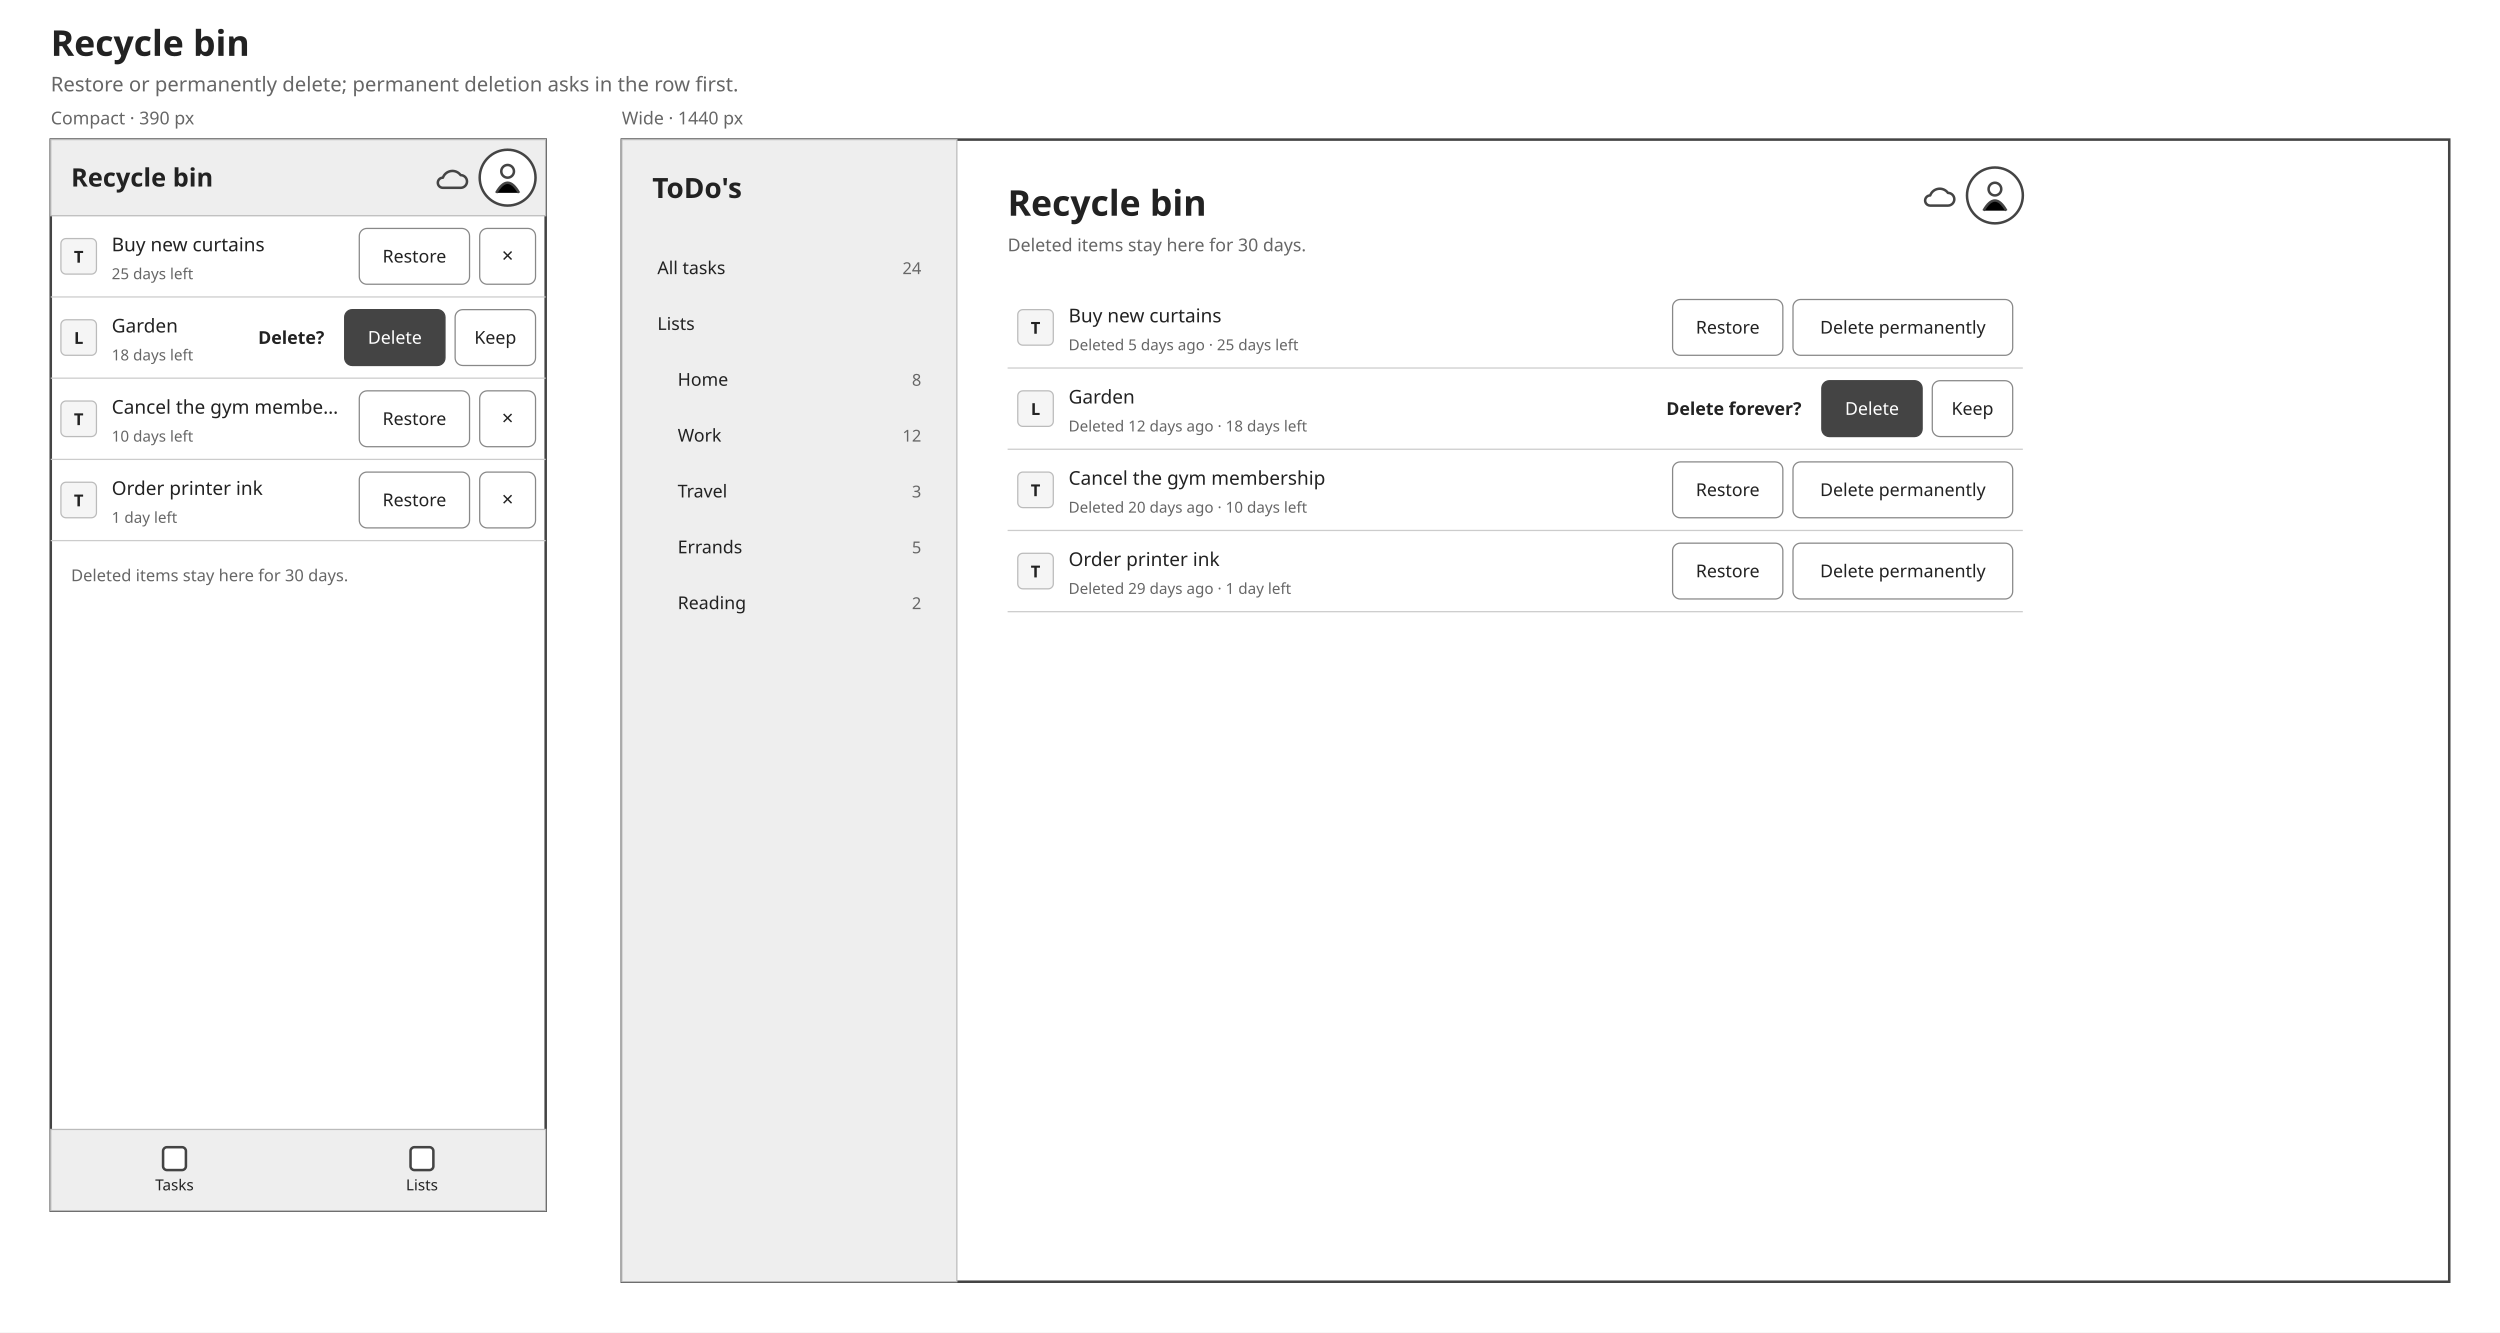
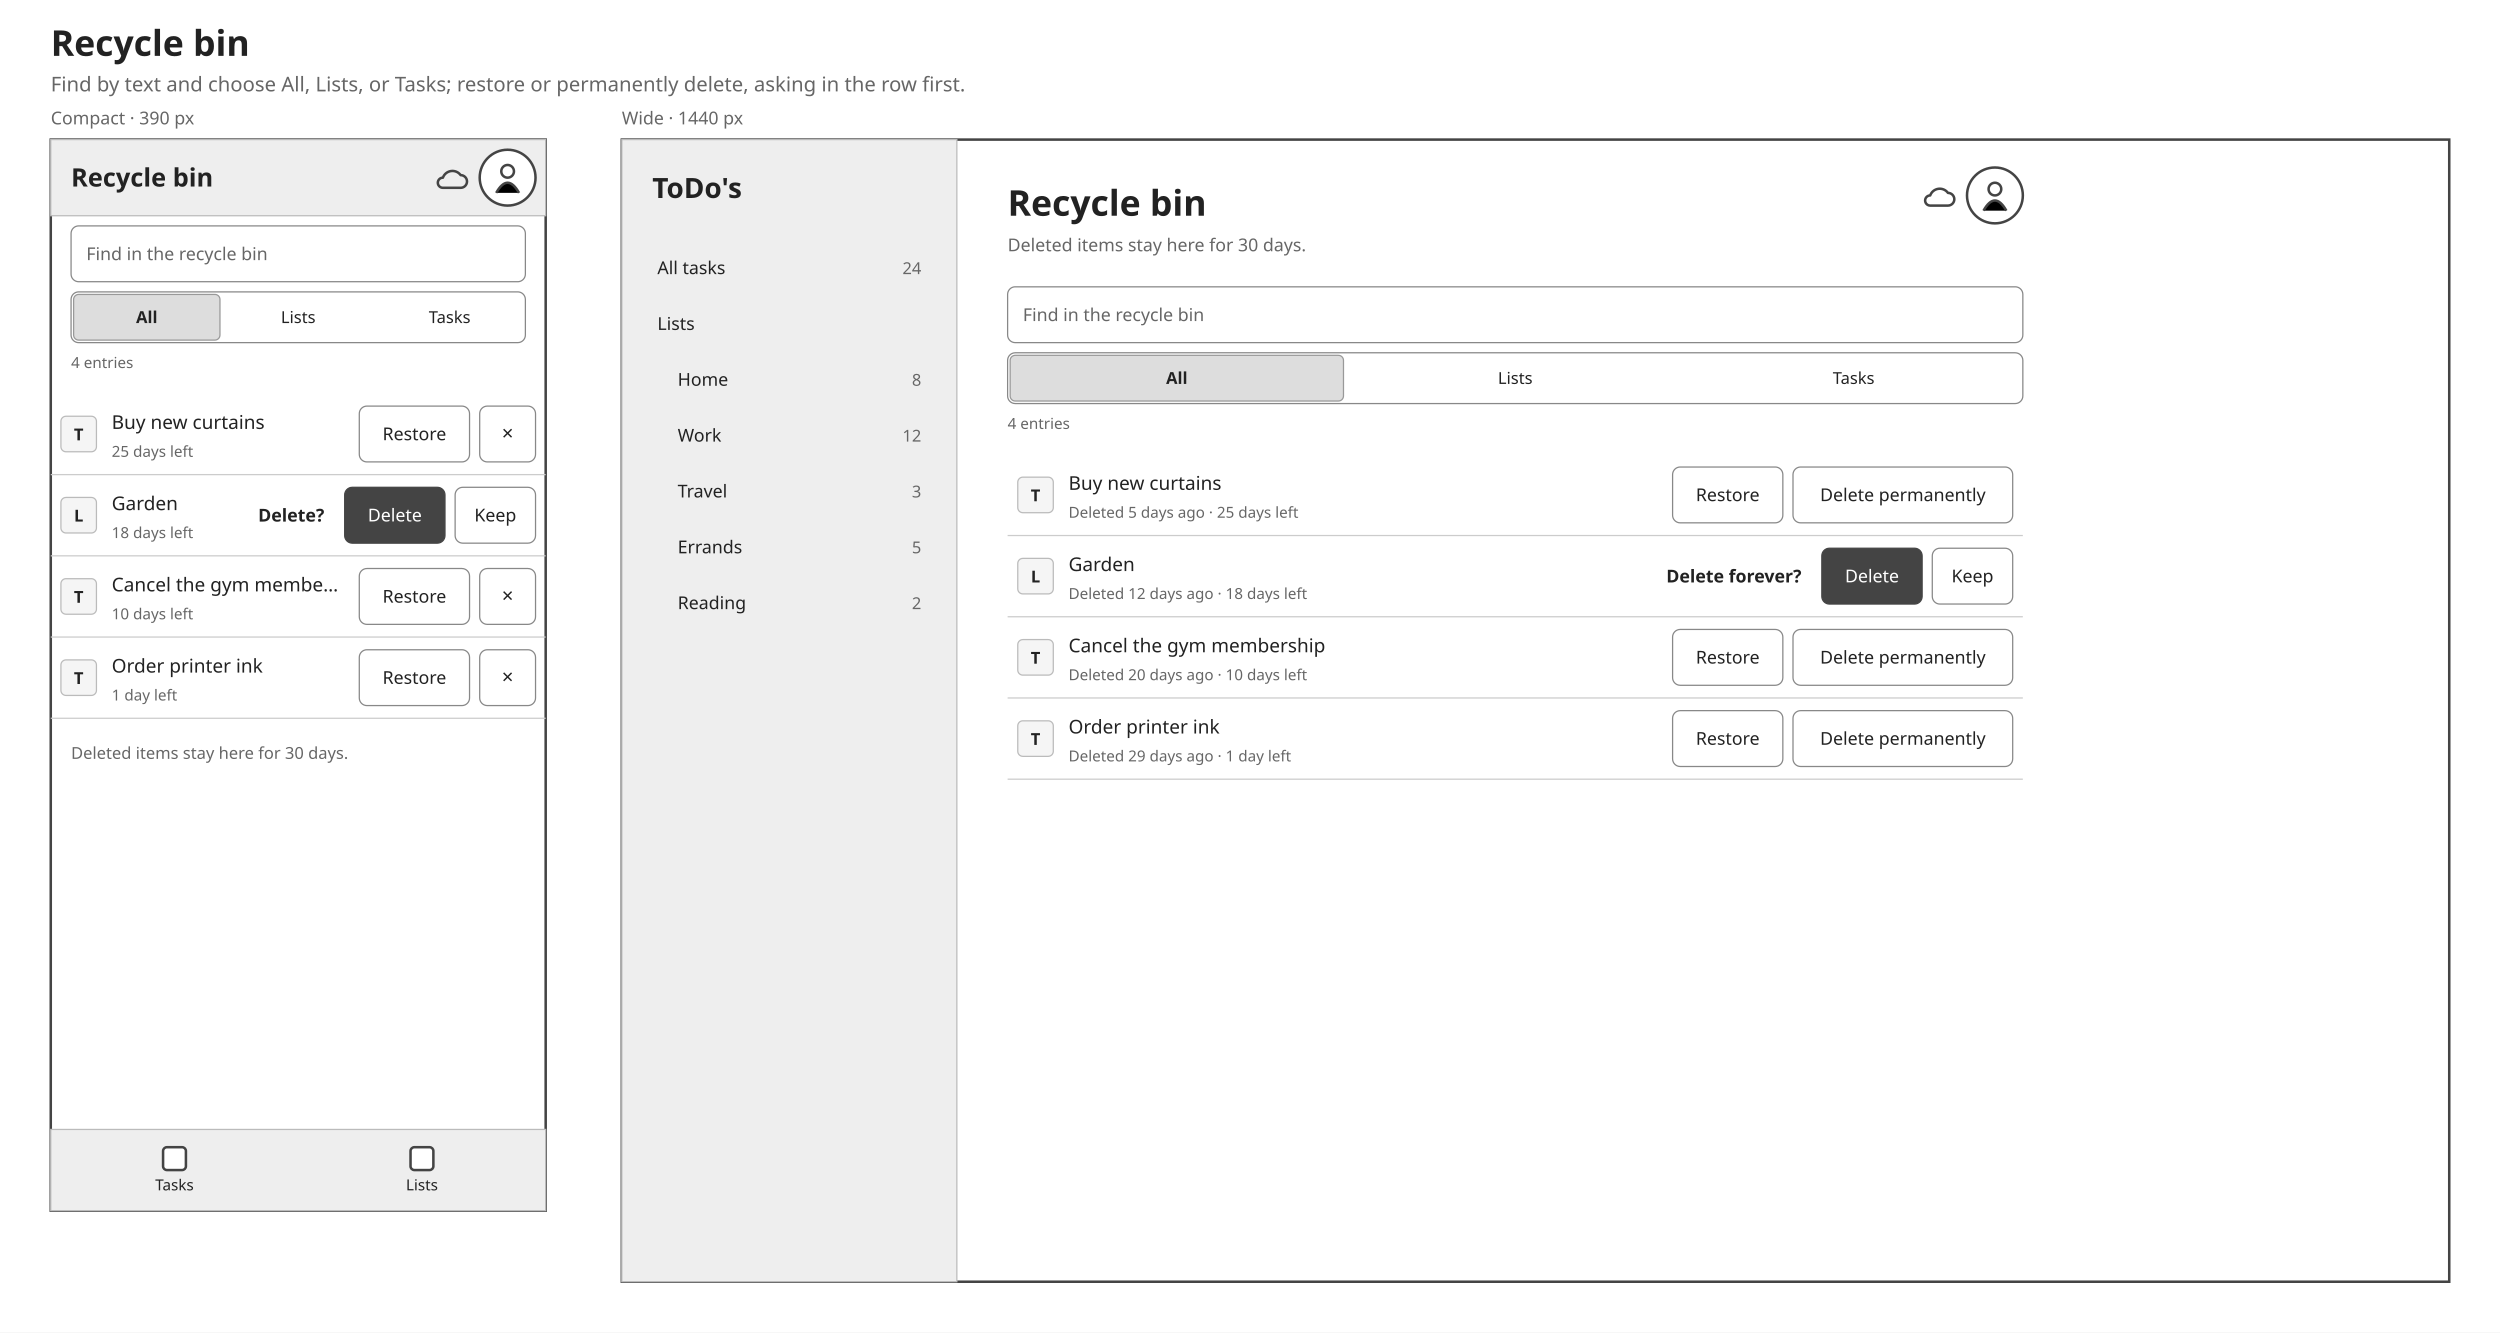
<svg xmlns="http://www.w3.org/2000/svg" width="1970" height="1050" viewBox="0 0 1970 1050">
  <style>
text { font-family: sans-serif; fill: #222222; }
.muted { fill: #666666; }
.on-primary { fill: #ffffff; }
.bold { font-weight: bold; }
rect.frame { fill: #ffffff; stroke: #444444; stroke-width: 2; }
.bar { fill: #eeeeee; stroke: #bbbbbb; }
.box { fill: #f5f5f5; stroke: #bbbbbb; }
.control { fill: #ffffff; stroke: #888888; }
.disabled { fill: #f5f5f5; stroke: #cccccc; }
.primary { fill: #444444; stroke: #444444; }
.selected { fill: #dddddd; stroke: #999999; }
.chip { fill: #eeeeee; stroke: #cccccc; }
.signal { fill: #ffffff; stroke: #222222; stroke-width: 2; }
.scrim { fill: #888888; fill-opacity: 0.5; }
.rule { stroke: #cccccc; }
.drop { stroke: #222222; stroke-width: 3; }
.icon { fill: #ffffff; stroke: #444444; stroke-width: 2; }
.icon-fill { fill: #444444; stroke: #444444; stroke-width: 2; }
.icon-mark { fill: none; stroke: #ffffff; stroke-width: 2; }
.icon-line { stroke: #444444; stroke-width: 2; }
.icon-line-open { fill: none; stroke: #444444; stroke-width: 2; stroke-linecap: round; stroke-linejoin: round; }
  </style>
  <rect x="0" y="0" width="1970" height="1050" fill="#ffffff" />
  <text x="40" y="44" font-size="28" class="bold">Recycle bin</text>
-   <text x="40" y="72" font-size="16" class="muted">Restore or permanently delete; permanent deletion asks in the row first.</text>
+   <text x="40" y="72" font-size="16" class="muted">Find by text and choose All, Lists, or Tasks; restore or permanently delete, asking in the row first.</text>
  <text x="40" y="98" font-size="14" class="muted">Compact · 390 px</text>
  <text x="490" y="98" font-size="14" class="muted">Wide · 1440 px</text>
  <g class="frame" data-width="390" data-height="844" transform="translate(40 110)">
    <rect x="0" y="0" width="390" height="844" rx="0" class="frame" />
    <rect x="0" y="0" width="390" height="60" rx="0" class="bar" />
    <circle cx="360" cy="30" r="22" class="icon" />
    <circle cx="360" cy="25" r="5" class="icon" />
    <path d="M 351 42 Q 360 26 369 42" class="icon-line" />
    <path d="M 309 38 H 323 A 5 5 0 0 0 323 28 A 8 8 0 0 0 309 30 A 4 4 0 0 0 309 38 Z" class="icon-line-open" />
    <text x="16" y="37" font-size="20" class="bold">Recycle bin</text>
-     <line x1="0" y1="124" x2="390" y2="124" class="rule" />
-     <rect x="8" y="78" width="28" height="28" rx="4" class="box" />
-     <text x="22" y="97" font-size="13" class="bold" text-anchor="middle">T</text>
-     <rect x="338" y="70" width="44" height="44" rx="6" class="control" />
-     <text x="360" y="97" font-size="16" text-anchor="middle">×</text>
-     <rect x="243.12" y="70" width="86.88" height="44" rx="6" class="control" />
-     <text x="286.56" y="96.9" font-size="14" text-anchor="middle">Restore</text>
-     <text x="48" y="88" font-size="15">Buy new curtains</text>
-     <text x="48" y="110" font-size="12" class="muted">25 days left</text>
-     <line x1="0" y1="188" x2="390" y2="188" class="rule" />
-     <rect x="8" y="142" width="28" height="28" rx="4" class="box" />
-     <text x="22" y="161" font-size="13" class="bold" text-anchor="middle">L</text>
-     <rect x="318.64" y="134" width="63.36" height="44" rx="6" class="control" />
-     <text x="350.32" y="160.9" font-size="14" text-anchor="middle">Keep</text>
-     <rect x="231.6" y="134" width="79.04" height="44" rx="6" class="primary" />
-     <text x="271.12" y="160.9" font-size="14" class="on-primary" text-anchor="middle">Delete</text>
-     <text x="215.6" y="161" font-size="14" class="bold" text-anchor="end">Delete?</text>
-     <text x="48" y="152" font-size="15">Garden</text>
-     <text x="48" y="174" font-size="12" class="muted">18 days left</text>
-     <line x1="0" y1="252" x2="390" y2="252" class="rule" />
-     <rect x="8" y="206" width="28" height="28" rx="4" class="box" />
-     <text x="22" y="225" font-size="13" class="bold" text-anchor="middle">T</text>
-     <rect x="338" y="198" width="44" height="44" rx="6" class="control" />
-     <text x="360" y="225" font-size="16" text-anchor="middle">×</text>
-     <rect x="243.12" y="198" width="86.88" height="44" rx="6" class="control" />
-     <text x="286.56" y="224.9" font-size="14" text-anchor="middle">Restore</text>
-     <text x="48" y="216" font-size="15">Cancel the gym membe…</text>
-     <text x="48" y="238" font-size="12" class="muted">10 days left</text>
-     <line x1="0" y1="316" x2="390" y2="316" class="rule" />
-     <rect x="8" y="270" width="28" height="28" rx="4" class="box" />
-     <text x="22" y="289" font-size="13" class="bold" text-anchor="middle">T</text>
-     <rect x="338" y="262" width="44" height="44" rx="6" class="control" />
-     <text x="360" y="289" font-size="16" text-anchor="middle">×</text>
-     <rect x="243.12" y="262" width="86.88" height="44" rx="6" class="control" />
-     <text x="286.56" y="288.9" font-size="14" text-anchor="middle">Restore</text>
-     <text x="48" y="280" font-size="15">Order printer ink</text>
-     <text x="48" y="302" font-size="12" class="muted">1 day left</text>
-     <text x="16" y="348" font-size="13" class="muted">Deleted items stay here for 30 days.</text>
+     <rect x="16" y="68" width="358" height="44" rx="6" class="control" />
+     <text x="28" y="95" font-size="14" class="muted">Find in the recycle bin</text>
+     <rect x="16" y="120" width="358" height="40" rx="6" class="control" />
+     <rect x="18" y="122" width="115.333" height="36" rx="4" class="selected" />
+     <text x="75.667" y="144.55" font-size="13" class="bold" text-anchor="middle">All</text>
+     <text x="195" y="144.55" font-size="13" text-anchor="middle">Lists</text>
+     <text x="314.333" y="144.55" font-size="13" text-anchor="middle">Tasks</text>
+     <text x="16" y="180" font-size="12" class="muted">4 entries</text>
+     <line x1="0" y1="264" x2="390" y2="264" class="rule" />
+     <rect x="8" y="218" width="28" height="28" rx="4" class="box" />
+     <text x="22" y="237" font-size="13" class="bold" text-anchor="middle">T</text>
+     <rect x="338" y="210" width="44" height="44" rx="6" class="control" />
+     <text x="360" y="237" font-size="16" text-anchor="middle">×</text>
+     <rect x="243.12" y="210" width="86.88" height="44" rx="6" class="control" />
+     <text x="286.56" y="236.9" font-size="14" text-anchor="middle">Restore</text>
+     <text x="48" y="228" font-size="15">Buy new curtains</text>
+     <text x="48" y="250" font-size="12" class="muted">25 days left</text>
+     <line x1="0" y1="328" x2="390" y2="328" class="rule" />
+     <rect x="8" y="282" width="28" height="28" rx="4" class="box" />
+     <text x="22" y="301" font-size="13" class="bold" text-anchor="middle">L</text>
+     <rect x="318.64" y="274" width="63.36" height="44" rx="6" class="control" />
+     <text x="350.32" y="300.9" font-size="14" text-anchor="middle">Keep</text>
+     <rect x="231.6" y="274" width="79.04" height="44" rx="6" class="primary" />
+     <text x="271.12" y="300.9" font-size="14" class="on-primary" text-anchor="middle">Delete</text>
+     <text x="215.6" y="301" font-size="14" class="bold" text-anchor="end">Delete?</text>
+     <text x="48" y="292" font-size="15">Garden</text>
+     <text x="48" y="314" font-size="12" class="muted">18 days left</text>
+     <line x1="0" y1="392" x2="390" y2="392" class="rule" />
+     <rect x="8" y="346" width="28" height="28" rx="4" class="box" />
+     <text x="22" y="365" font-size="13" class="bold" text-anchor="middle">T</text>
+     <rect x="338" y="338" width="44" height="44" rx="6" class="control" />
+     <text x="360" y="365" font-size="16" text-anchor="middle">×</text>
+     <rect x="243.12" y="338" width="86.88" height="44" rx="6" class="control" />
+     <text x="286.56" y="364.9" font-size="14" text-anchor="middle">Restore</text>
+     <text x="48" y="356" font-size="15">Cancel the gym membe…</text>
+     <text x="48" y="378" font-size="12" class="muted">10 days left</text>
+     <line x1="0" y1="456" x2="390" y2="456" class="rule" />
+     <rect x="8" y="410" width="28" height="28" rx="4" class="box" />
+     <text x="22" y="429" font-size="13" class="bold" text-anchor="middle">T</text>
+     <rect x="338" y="402" width="44" height="44" rx="6" class="control" />
+     <text x="360" y="429" font-size="16" text-anchor="middle">×</text>
+     <rect x="243.12" y="402" width="86.88" height="44" rx="6" class="control" />
+     <text x="286.56" y="428.9" font-size="14" text-anchor="middle">Restore</text>
+     <text x="48" y="420" font-size="15">Order printer ink</text>
+     <text x="48" y="442" font-size="12" class="muted">1 day left</text>
+     <text x="16" y="488" font-size="13" class="muted">Deleted items stay here for 30 days.</text>
    <rect x="0" y="780" width="390" height="64" rx="0" class="bar" />
    <rect x="88.5" y="794" width="18" height="18" rx="3" class="icon" />
    <text x="97.5" y="828" font-size="12" text-anchor="middle">Tasks</text>
    <rect x="283.5" y="794" width="18" height="18" rx="3" class="icon" />
    <text x="292.5" y="828" font-size="12" text-anchor="middle">Lists</text>
  </g>
  <g class="frame" data-width="1440" data-height="900" transform="translate(490 110)">
    <rect x="0" y="0" width="1440" height="900" rx="0" class="frame" />
    <rect x="0" y="0" width="264" height="900" rx="0" class="bar" />
    <text x="24" y="46" font-size="22" class="bold">ToDo's</text>
    <text x="28" y="106" font-size="14">All tasks</text>
    <text x="236" y="106" font-size="13" class="muted" text-anchor="end">24</text>
    <text x="28" y="150" font-size="14">Lists</text>
    <text x="44" y="194" font-size="14">Home</text>
    <text x="236" y="194" font-size="13" class="muted" text-anchor="end">8</text>
    <text x="44" y="238" font-size="14">Work</text>
    <text x="236" y="238" font-size="13" class="muted" text-anchor="end">12</text>
    <text x="44" y="282" font-size="14">Travel</text>
    <text x="236" y="282" font-size="13" class="muted" text-anchor="end">3</text>
    <text x="44" y="326" font-size="14">Errands</text>
    <text x="236" y="326" font-size="13" class="muted" text-anchor="end">5</text>
    <text x="44" y="370" font-size="14">Reading</text>
    <text x="236" y="370" font-size="13" class="muted" text-anchor="end">2</text>
    <circle cx="1082" cy="44" r="22" class="icon" />
    <circle cx="1082" cy="39" r="5" class="icon" />
    <path d="M 1073 56 Q 1082 40 1091 56" class="icon-line" />
    <path d="M 1031 52 H 1045 A 5 5 0 0 0 1045 42 A 8 8 0 0 0 1031 44 A 4 4 0 0 0 1031 52 Z" class="icon-line-open" />
    <text x="304" y="60" font-size="28" class="bold">Recycle bin</text>
    <text x="304" y="88" font-size="14" class="muted">Deleted items stay here for 30 days.</text>
-     <line x1="304" y1="180" x2="1104" y2="180" class="rule" />
-     <rect x="312" y="134" width="28" height="28" rx="4" class="box" />
-     <text x="326" y="153" font-size="13" class="bold" text-anchor="middle">T</text>
-     <rect x="922.88" y="126" width="173.12" height="44" rx="6" class="control" />
-     <text x="1009.44" y="152.9" font-size="14" text-anchor="middle">Delete permanently</text>
-     <rect x="828" y="126" width="86.88" height="44" rx="6" class="control" />
-     <text x="871.44" y="152.9" font-size="14" text-anchor="middle">Restore</text>
-     <text x="352" y="144" font-size="15">Buy new curtains</text>
-     <text x="352" y="166" font-size="12" class="muted">Deleted 5 days ago · 25 days left</text>
-     <line x1="304" y1="244" x2="1104" y2="244" class="rule" />
-     <rect x="312" y="198" width="28" height="28" rx="4" class="box" />
-     <text x="326" y="217" font-size="13" class="bold" text-anchor="middle">L</text>
-     <rect x="1032.64" y="190" width="63.36" height="44" rx="6" class="control" />
-     <text x="1064.32" y="216.9" font-size="14" text-anchor="middle">Keep</text>
-     <rect x="945.6" y="190" width="79.04" height="44" rx="6" class="primary" />
-     <text x="985.12" y="216.9" font-size="14" class="on-primary" text-anchor="middle">Delete</text>
-     <text x="929.6" y="217" font-size="14" class="bold" text-anchor="end">Delete forever?</text>
-     <text x="352" y="208" font-size="15">Garden</text>
-     <text x="352" y="230" font-size="12" class="muted">Deleted 12 days ago · 18 days left</text>
-     <line x1="304" y1="308" x2="1104" y2="308" class="rule" />
-     <rect x="312" y="262" width="28" height="28" rx="4" class="box" />
-     <text x="326" y="281" font-size="13" class="bold" text-anchor="middle">T</text>
-     <rect x="922.88" y="254" width="173.12" height="44" rx="6" class="control" />
-     <text x="1009.44" y="280.9" font-size="14" text-anchor="middle">Delete permanently</text>
-     <rect x="828" y="254" width="86.88" height="44" rx="6" class="control" />
-     <text x="871.44" y="280.9" font-size="14" text-anchor="middle">Restore</text>
-     <text x="352" y="272" font-size="15">Cancel the gym membership</text>
-     <text x="352" y="294" font-size="12" class="muted">Deleted 20 days ago · 10 days left</text>
-     <line x1="304" y1="372" x2="1104" y2="372" class="rule" />
-     <rect x="312" y="326" width="28" height="28" rx="4" class="box" />
-     <text x="326" y="345" font-size="13" class="bold" text-anchor="middle">T</text>
-     <rect x="922.88" y="318" width="173.12" height="44" rx="6" class="control" />
-     <text x="1009.44" y="344.9" font-size="14" text-anchor="middle">Delete permanently</text>
-     <rect x="828" y="318" width="86.88" height="44" rx="6" class="control" />
-     <text x="871.44" y="344.9" font-size="14" text-anchor="middle">Restore</text>
-     <text x="352" y="336" font-size="15">Order printer ink</text>
-     <text x="352" y="358" font-size="12" class="muted">Deleted 29 days ago · 1 day left</text>
+     <rect x="304" y="116" width="800" height="44" rx="6" class="control" />
+     <text x="316" y="143" font-size="14" class="muted">Find in the recycle bin</text>
+     <rect x="304" y="168" width="800" height="40" rx="6" class="control" />
+     <rect x="306" y="170" width="262.667" height="36" rx="4" class="selected" />
+     <text x="437.333" y="192.55" font-size="13" class="bold" text-anchor="middle">All</text>
+     <text x="704" y="192.55" font-size="13" text-anchor="middle">Lists</text>
+     <text x="970.667" y="192.55" font-size="13" text-anchor="middle">Tasks</text>
+     <text x="304" y="228" font-size="12" class="muted">4 entries</text>
+     <line x1="304" y1="312" x2="1104" y2="312" class="rule" />
+     <rect x="312" y="266" width="28" height="28" rx="4" class="box" />
+     <text x="326" y="285" font-size="13" class="bold" text-anchor="middle">T</text>
+     <rect x="922.88" y="258" width="173.12" height="44" rx="6" class="control" />
+     <text x="1009.44" y="284.9" font-size="14" text-anchor="middle">Delete permanently</text>
+     <rect x="828" y="258" width="86.88" height="44" rx="6" class="control" />
+     <text x="871.44" y="284.9" font-size="14" text-anchor="middle">Restore</text>
+     <text x="352" y="276" font-size="15">Buy new curtains</text>
+     <text x="352" y="298" font-size="12" class="muted">Deleted 5 days ago · 25 days left</text>
+     <line x1="304" y1="376" x2="1104" y2="376" class="rule" />
+     <rect x="312" y="330" width="28" height="28" rx="4" class="box" />
+     <text x="326" y="349" font-size="13" class="bold" text-anchor="middle">L</text>
+     <rect x="1032.64" y="322" width="63.36" height="44" rx="6" class="control" />
+     <text x="1064.32" y="348.9" font-size="14" text-anchor="middle">Keep</text>
+     <rect x="945.6" y="322" width="79.04" height="44" rx="6" class="primary" />
+     <text x="985.12" y="348.9" font-size="14" class="on-primary" text-anchor="middle">Delete</text>
+     <text x="929.6" y="349" font-size="14" class="bold" text-anchor="end">Delete forever?</text>
+     <text x="352" y="340" font-size="15">Garden</text>
+     <text x="352" y="362" font-size="12" class="muted">Deleted 12 days ago · 18 days left</text>
+     <line x1="304" y1="440" x2="1104" y2="440" class="rule" />
+     <rect x="312" y="394" width="28" height="28" rx="4" class="box" />
+     <text x="326" y="413" font-size="13" class="bold" text-anchor="middle">T</text>
+     <rect x="922.88" y="386" width="173.12" height="44" rx="6" class="control" />
+     <text x="1009.44" y="412.9" font-size="14" text-anchor="middle">Delete permanently</text>
+     <rect x="828" y="386" width="86.88" height="44" rx="6" class="control" />
+     <text x="871.44" y="412.9" font-size="14" text-anchor="middle">Restore</text>
+     <text x="352" y="404" font-size="15">Cancel the gym membership</text>
+     <text x="352" y="426" font-size="12" class="muted">Deleted 20 days ago · 10 days left</text>
+     <line x1="304" y1="504" x2="1104" y2="504" class="rule" />
+     <rect x="312" y="458" width="28" height="28" rx="4" class="box" />
+     <text x="326" y="477" font-size="13" class="bold" text-anchor="middle">T</text>
+     <rect x="922.88" y="450" width="173.12" height="44" rx="6" class="control" />
+     <text x="1009.44" y="476.9" font-size="14" text-anchor="middle">Delete permanently</text>
+     <rect x="828" y="450" width="86.88" height="44" rx="6" class="control" />
+     <text x="871.44" y="476.9" font-size="14" text-anchor="middle">Restore</text>
+     <text x="352" y="468" font-size="15">Order printer ink</text>
+     <text x="352" y="490" font-size="12" class="muted">Deleted 29 days ago · 1 day left</text>
  </g>
</svg>
